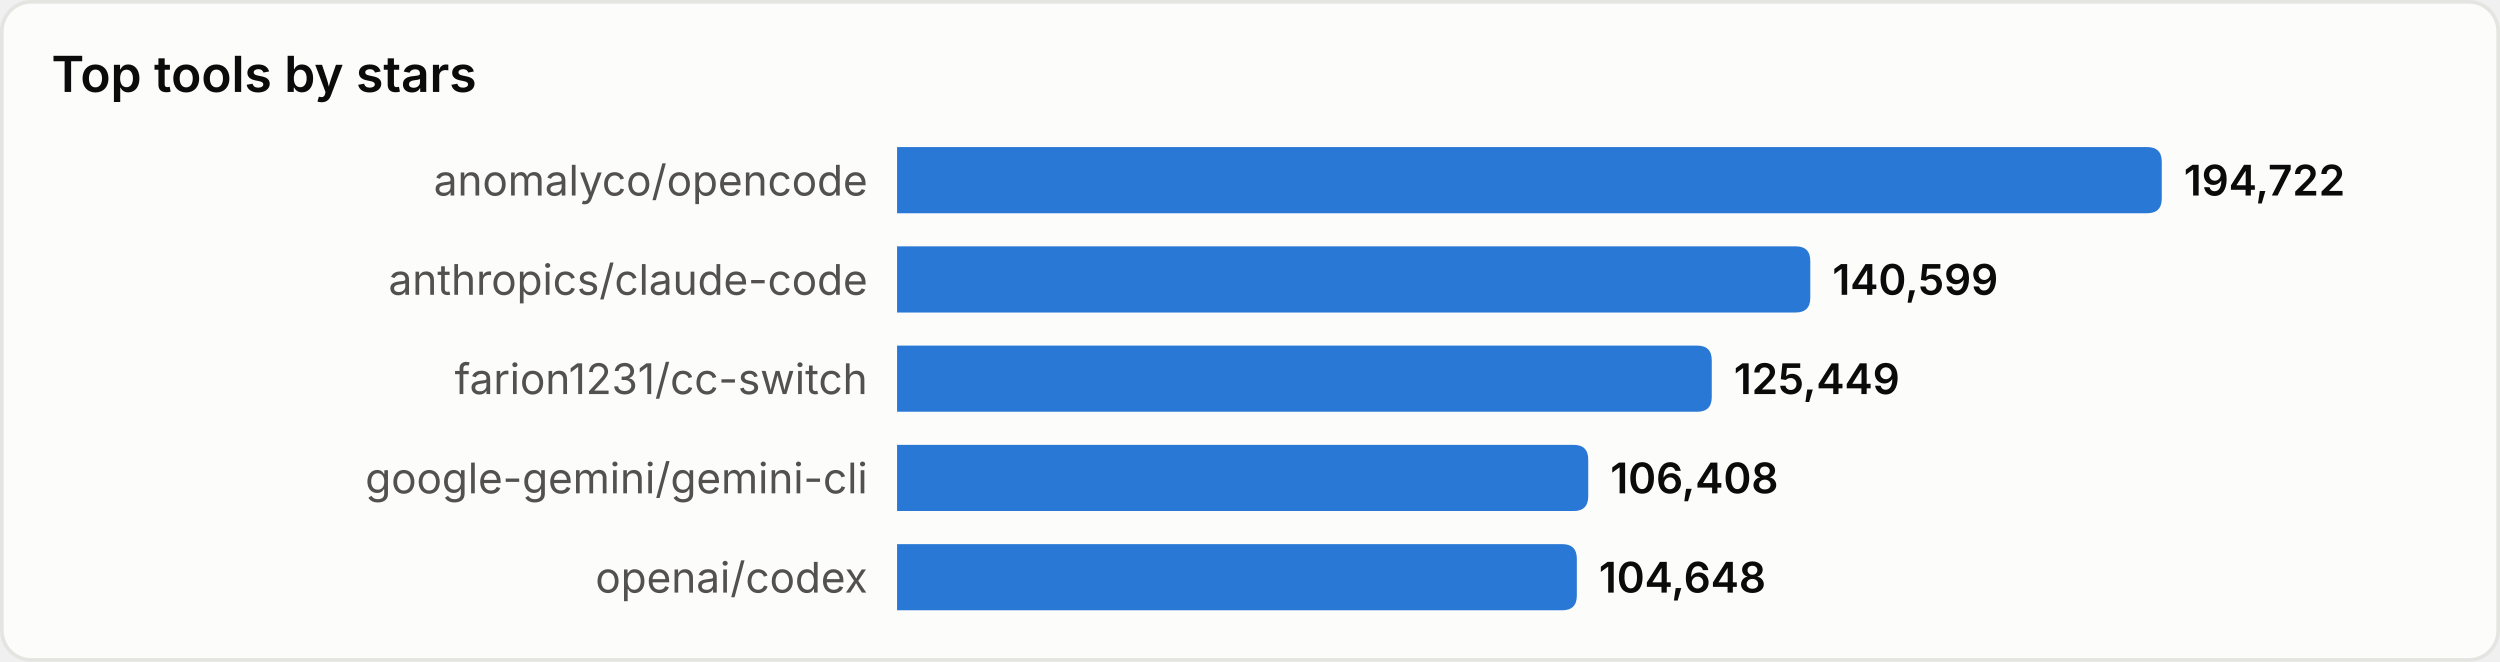
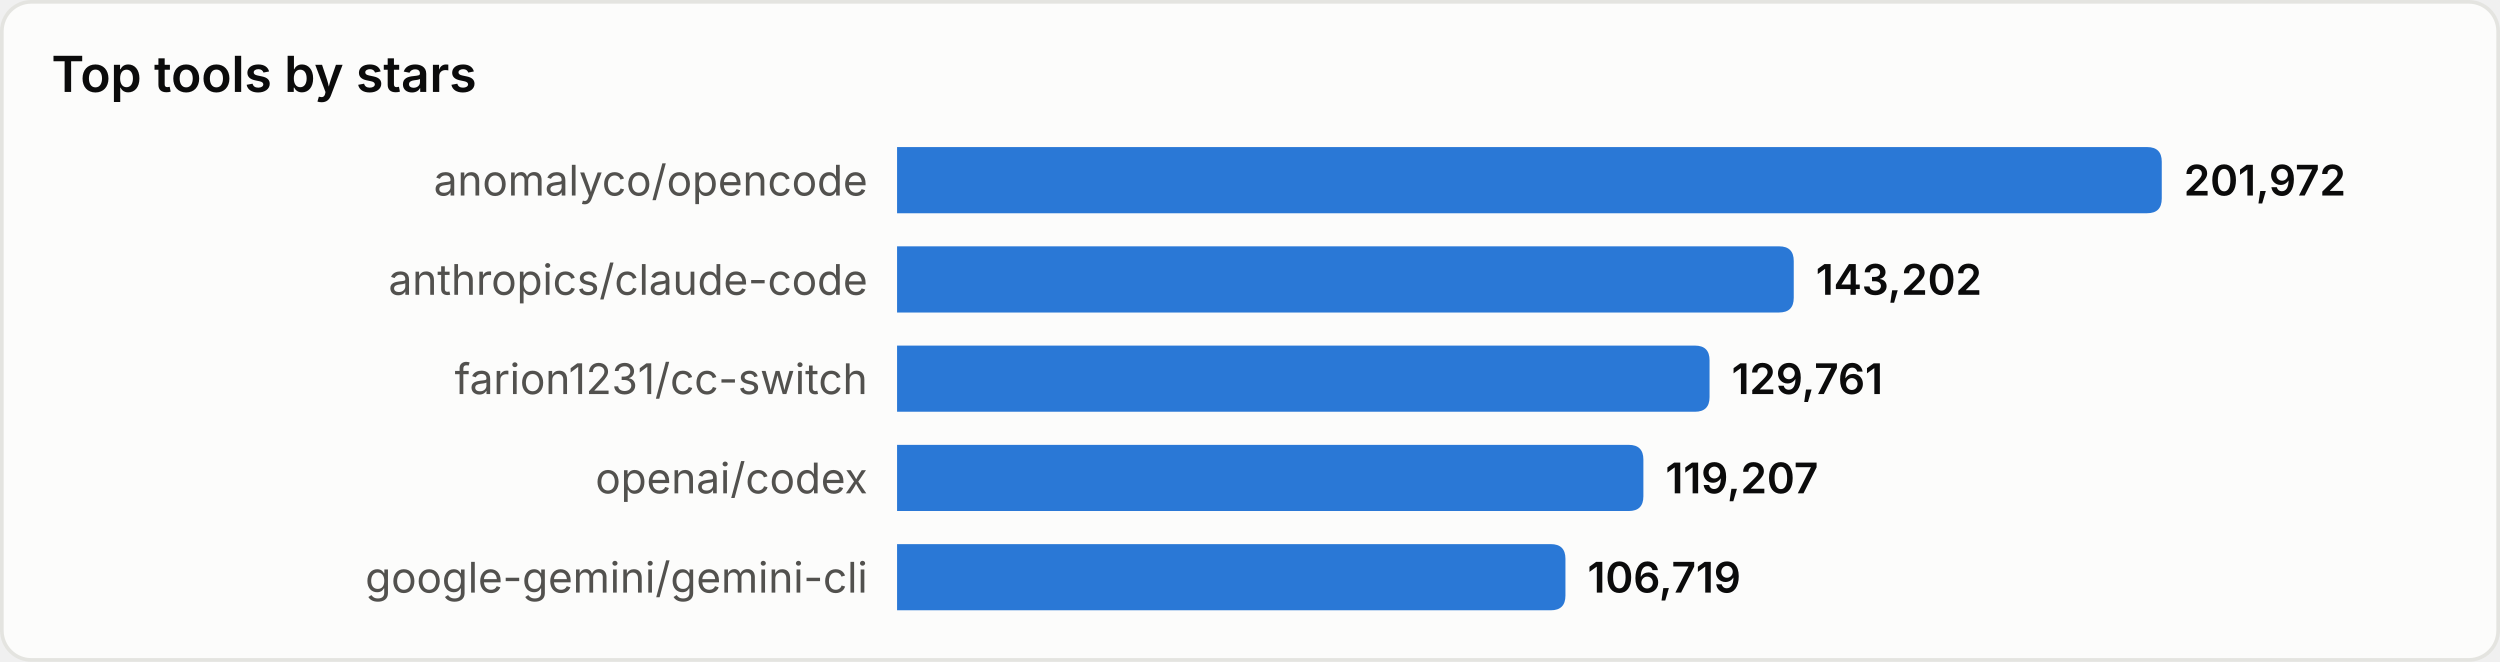
<svg xmlns="http://www.w3.org/2000/svg" width="680" height="180" viewBox="0 0 680 180" role="img" aria-label="Top tools by stars">
  <style>
text{font-family:system-ui,-apple-system,'Segoe UI',sans-serif}
.srf{fill:#fcfcfb;stroke:#e4e4e0}.ttl{fill:#0b0b0b;font-size:13.5px;font-weight:600}
.lbl{fill:#52514e;font-size:11.5px}.val{fill:#0b0b0b;font-size:11.5px;font-weight:600}
.bar{fill:#2a78d6}
@media(prefers-color-scheme:dark){
.srf{fill:#1a1a19;stroke:#33332f}.ttl{fill:#ffffff}
.lbl{fill:#c3c2b7}.val{fill:#ffffff}.bar{fill:#3987e5}
}
</style>
  <rect x="0.5" y="0.5" width="679" height="179" rx="8" class="srf" />
  <text x="14" y="25" class="ttl">Top tools by stars</text>
  <text x="236" y="49.0" class="lbl" text-anchor="end" dominant-baseline="central">anomalyco/opencode</text>
  <path d="M244,40 h340.0 q4,0 4,4 v10 q0,4 -4,4 h-340.0 z" class="bar" />
-   <text x="594.0" y="49.0" class="val" dominant-baseline="central">194,722</text>
+   <text x="594.0" y="49.0" class="val" dominant-baseline="central">201,972</text>
  <text x="236" y="76.0" class="lbl" text-anchor="end" dominant-baseline="central">anthropics/claude-code</text>
-   <path d="M244,67 h244.4 q4,0 4,4 v10 q0,4 -4,4 h-244.4 z" class="bar" />
-   <text x="498.4" y="76.0" class="val" dominant-baseline="central">140,599</text>
+   <path d="M244,67 h239.9 q4,0 4,4 v10 q0,4 -4,4 h-239.9 z" class="bar" />
+   <text x="493.9" y="76.0" class="val" dominant-baseline="central">143,202</text>
  <text x="236" y="103.0" class="lbl" text-anchor="end" dominant-baseline="central">farion1231/cc-switch</text>
-   <path d="M244,94 h217.6 q4,0 4,4 v10 q0,4 -4,4 h-217.6 z" class="bar" />
-   <text x="471.6" y="103.0" class="val" dominant-baseline="central">125,449</text>
-   <text x="236" y="130.0" class="lbl" text-anchor="end" dominant-baseline="central">google-gemini/gemini-cli</text>
-   <path d="M244,121 h184.0 q4,0 4,4 v10 q0,4 -4,4 h-184.0 z" class="bar" />
-   <text x="438.0" y="130.0" class="val" dominant-baseline="central">106,408</text>
-   <text x="236" y="157.0" class="lbl" text-anchor="end" dominant-baseline="central">openai/codex</text>
-   <path d="M244,148 h180.9 q4,0 4,4 v10 q0,4 -4,4 h-180.9 z" class="bar" />
-   <text x="434.9" y="157.0" class="val" dominant-baseline="central">104,648</text>
+   <path d="M244,94 h217.0 q4,0 4,4 v10 q0,4 -4,4 h-217.0 z" class="bar" />
+   <text x="471.0" y="103.0" class="val" dominant-baseline="central">129,761</text>
+   <text x="236" y="130.0" class="lbl" text-anchor="end" dominant-baseline="central">openai/codex</text>
+   <path d="M244,121 h199.0 q4,0 4,4 v10 q0,4 -4,4 h-199.0 z" class="bar" />
+   <text x="453.0" y="130.0" class="val" dominant-baseline="central">119,207</text>
+   <text x="236" y="157.0" class="lbl" text-anchor="end" dominant-baseline="central">google-gemini/gemini-cli</text>
+   <path d="M244,148 h177.8 q4,0 4,4 v10 q0,4 -4,4 h-177.8 z" class="bar" />
+   <text x="431.8" y="157.0" class="val" dominant-baseline="central">106,719</text>
</svg>
